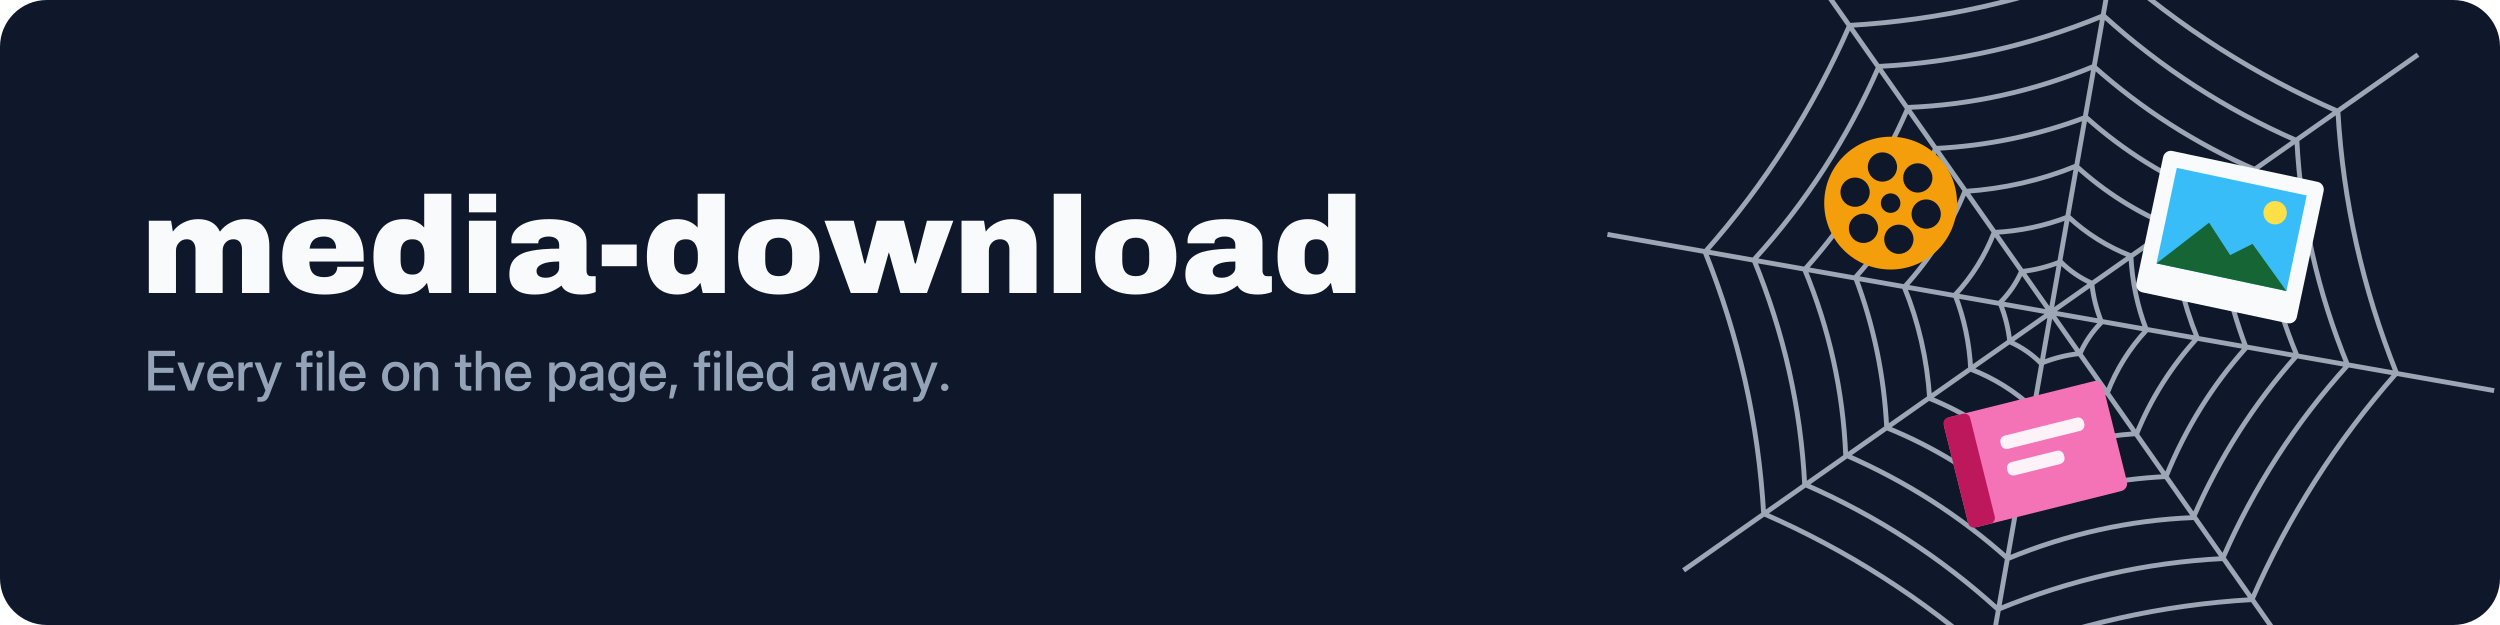
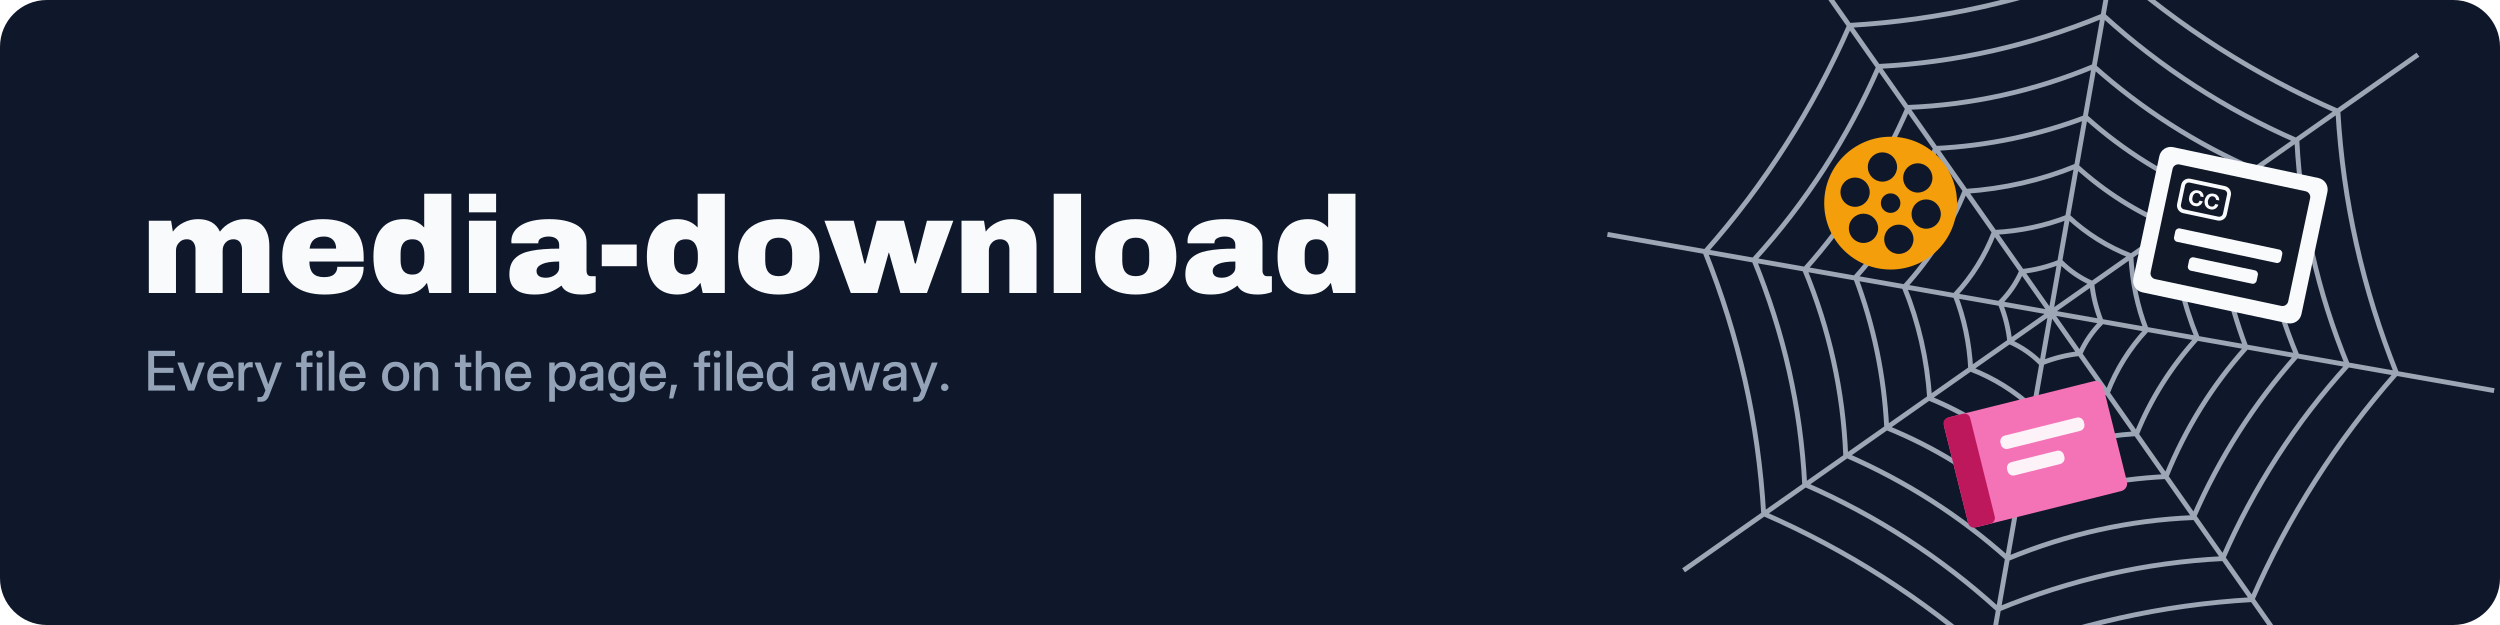
<svg xmlns="http://www.w3.org/2000/svg" viewBox="0 0 1280 320" width="1280" height="320" role="img" aria-label="media-download">
  <defs>
    <clipPath id="c">
      <rect width="1280" height="320" rx="24" />
    </clipPath>
  </defs>
  <g clip-path="url(#c)">
    <rect width="1280" height="320" fill="#0f172a" />
    <path fill="#f8fafc" d="m137.9 126.1l0 23.9-14 0 0-22.3q0-2.3-1.1-3.8-1.2-1.4-3.3-1.4-2.4 0-4 1.7-1.5 1.6-1.5 4.1l0 21.7-13.9 0 0-22.3q0-2.3-1.2-3.8-1.1-1.4-3.2-1.4-2.5 0-4 1.7-1.6 1.6-1.6 4.1l0 21.7-13.9 0 0-37 11.4 0 .9 5.6q2.1-3 5.6-4.7 3.4-1.7 7.3-1.7 8.3 0 11.2 6.4 2.2-3 5.6-4.7 3.4-1.7 7.1-1.7 6.3 0 9.4 3.6 3.2 3.6 3.2 10.3zm48.3 5.4l0 2.4-27.8 0q0 4 1.8 6 1.8 2 5.7 2 3.5 0 5.1-1.4 1.7-1.5 1.7-3.9l13.5 0q0 6.7-5.1 10.5-5.2 3.7-14.9 3.7-10.3 0-16-4.8-5.7-4.8-5.7-14.5 0-9.5 5.6-14.4 5.5-4.9 15.2-4.9 10.2 0 15.5 4.8 5.4 4.7 5.4 14.5zm-27.7-4.2l13.6 0q0-2.8-1.6-4.5-1.7-1.7-4.6-1.7-6.6 0-7.4 6.2zm61.3 22.7l-1.2-5.2q-4.1 6-11.8 6-7.5 0-11.5-4.9-4.1-4.9-4.1-14.5 0-9.5 4.1-14.3 4-4.9 11.5-4.9 6.4 0 10.4 4.3l0-17.3 13.9 0 0 50.8zm-14.7-20.3l0 3.7q0 7.2 6.1 7.2 3 0 4.6-2.2 1.5-2.2 1.5-5.7l0-2.3q0-3.5-1.5-5.7-1.6-2.2-4.6-2.2-6.1 0-6.1 7.2zm35-21l0-9.5 13.9 0 0 9.5zm0 41.3l0-37 13.9 0 0 37zm60.2-25.8l0 14.5q0 1.1.5 1.9 .6.8 1.7.8l2.5 0 0 8q-.2.2-1.1.5-.8.3-2.4.6-1.6.3-3.7.3-4.1 0-6.7-1.2-2.7-1.2-3.6-3.4-2.7 2.1-6 3.4-3.3 1.2-7.7 1.2-13 0-13-10.3 0-5.4 2.9-8.2 2.9-2.9 8.4-3.9 5.4-1.1 14.2-1.1l0-1.8q0-2.2-1.5-3.3-1.5-1.1-3.9-1.1-2.1 0-3.7.8-1.6.7-1.6 2.4l0 .3-13.7 0q-.1-.4-.1-1 0-5.2 5-8.3 5.1-3.1 14.4-3.1 8.4 0 13.7 2.8 5.4 2.9 5.4 9.2zm-25.6 14.5q0 3.5 4.8 3.5 2.7 0 4.8-1.5 2-1.5 2-3.6l0-3.2q-5.9 0-8.7 1.3-2.9 1.3-2.9 3.5zm33.4-2.4l0-11.1 17.9 0 0 11.1zm51.7 13.7l-1.2-5.2q-4.1 6-11.8 6-7.5 0-11.5-4.9-4.1-4.9-4.1-14.5 0-9.5 4.1-14.3 4-4.9 11.5-4.9 6.4 0 10.4 4.3l0-17.3 13.9 0 0 50.8zm-14.7-20.3l0 3.7q0 7.2 6.1 7.2 3 0 4.6-2.2 1.5-2.2 1.5-5.7l0-2.3q0-3.5-1.5-5.7-1.6-2.2-4.6-2.2-6.1 0-6.1 7.2zm74.5 1.8q0 9.5-5.6 14.4-5.6 4.9-15.3 4.9-9.7 0-15.3-4.9-5.5-4.9-5.5-14.4 0-9.5 5.5-14.4 5.6-4.9 15.3-4.9 9.7 0 15.3 4.9 5.6 5 5.6 14.4zm-27.8-1.9l0 4q0 7.8 6.9 7.8 6.9 0 6.9-7.8l0-4q0-7.9-6.9-7.9-6.9 0-6.9 7.9zm69.2 20.4l-5.8-20.6-.2 0-5.8 20.6-13.6 0-13.5-37 15 0 5.5 21.9 .5 0 5.8-21.9 13.9 0 5.6 21.9 .5 0 5.7-21.9 13.5 0-13.5 37zm69.7-23.9l0 23.9-13.9 0 0-22.3q0-2.3-1.2-3.8-1.3-1.4-3.5-1.4-2.6 0-4.2 1.7-1.6 1.6-1.6 4.1l0 21.7-14 0 0-37 11.5 0 .9 5.6q2.1-2.9 5.7-4.7 3.5-1.7 7.4-1.7 6.5 0 9.7 3.6 3.2 3.5 3.2 10.3zm8.8 23.9l0-50.8 14 0 0 50.8zm62.8-18.5q0 9.5-5.5 14.4-5.6 4.9-15.3 4.9-9.8 0-15.3-4.9-5.5-4.9-5.5-14.4 0-9.5 5.5-14.4 5.5-4.9 15.3-4.9 9.7 0 15.3 4.9 5.5 5 5.5 14.4zm-27.7-1.9l0 4q0 7.8 6.9 7.8 6.9 0 6.9-7.8l0-4q0-7.9-6.9-7.9-6.9 0-6.9 7.9zm71.8-5.4l0 14.5q0 1.1.6 1.9 .5.8 1.7.8l2.5 0 0 8q-.2.2-1.1.5-.9.3-2.5.6-1.6.3-3.7.3-4.1 0-6.7-1.2-2.6-1.2-3.6-3.4-2.6 2.1-5.9 3.4-3.3 1.2-7.7 1.2-13.1 0-13.1-10.3 0-5.4 2.9-8.2 3-2.9 8.4-3.9 5.5-1.1 14.3-1.1l0-1.8q0-2.2-1.5-3.3-1.5-1.1-3.9-1.1-2.2 0-3.7.8-1.6.7-1.6 2.4l0 .3-13.7 0q-.1-.4-.1-1 0-5.2 5-8.3 5-3.1 14.3-3.1 8.5 0 13.8 2.8 5.3 2.9 5.3 9.2zm-25.5 14.5q0 3.5 4.7 3.5 2.8 0 4.8-1.5 2.1-1.5 2.1-3.6l0-3.2q-6 0-8.8 1.3-2.8 1.3-2.8 3.5zm61.7 11.3l-1.2-5.2q-4 6-11.7 6-7.5 0-11.6-4.9-4-4.9-4-14.5 0-9.5 4-14.3 4.1-4.9 11.6-4.9 6.3 0 10.3 4.3l0-17.3 14 0 0 50.8zm-14.6-20.3l0 3.7q0 7.2 6 7.2 3.1 0 4.6-2.2 1.6-2.2 1.6-5.7l0-2.3q0-3.5-1.6-5.7-1.5-2.2-4.6-2.2-6 0-6 7.2z" />
    <path fill="#94a3b8" d="m75.9 200l0-20.4 13.7 0 0 2.7-10.7 0 0 6 9.9 0 0 2.6-9.9 0 0 6.4 10.7 0 0 2.7zm20.4 0l-5.5-14.4 3.1 0 2.9 7.9q.4 1.1.7 2.2 .4 1.1.7 2.3l-.6 0q.3-1.2.7-2.3 .3-1.1.7-2.2l2.8-7.9 3.1 0-5.5 14.4zm16.7.3q-2.1 0-3.7-.9-1.5-1-2.3-2.7-.9-1.7-.9-3.9 0-2.2.9-3.9 .9-1.7 2.4-2.7 1.5-1 3.5-1 1.5 0 2.7.6 1.3.5 2.2 1.5 .8 1 1.3 2.4 .5 1.4.5 3.1l0 .8-12.2 0 0-2.2 10.7 0-1.3.6q0-1.3-.5-2.3-.5-1-1.3-1.5-.9-.6-2.1-.6-1.2 0-2.1.6-.9.5-1.3 1.5-.5 1-.5 2.3l0 1.3q0 1.4.4 2.4 .5 1 1.4 1.6 .9.6 2.2.6 1 0 1.7-.3 .7-.3 1.2-.8 .5-.5.7-1.2l2.8 0q-.3 1.4-1.2 2.5-.9 1-2.2 1.6-1.4.6-3 .6zm9.1-.3l0-14.4 2.8 0 0 2.3 0 0q.4-1.2 1.3-1.9 .8-.6 2.2-.6 .3 0 .6 0 .3 0 .4.1l0 2.6q-.1 0-.5 0-.5-.1-1-.1-.8 0-1.5.4-.6.4-1 1.1-.4.8-.4 2l0 8.5zm9.7 5.7l0-2.4 1.5 0q.5 0 .8-.2 .4-.2.6-.5 .3-.4.5-1l.7-1.7-5.6-14.3 3.1 0 2.9 7.9q.4 1.1.7 2.2 .4 1.1.8 2.3l-.8 0q.3-1.2.7-2.3 .4-1.1.8-2.2l2.8-7.9 3.1 0-6.6 16.9q-.4 1.1-1 1.8-.6.7-1.4 1.1-.8.3-1.8.3-.4 0-.9 0-.5 0-.9 0zm28.2-20.1l0 2.3-8.4 0 0-2.3zm-5.8 14.4l0-16.8q0-1.1.4-1.9 .5-.8 1.4-1.2 1-.5 2.3-.5 .5 0 1 0 .5 0 .7 0l0 2.4q-.2 0-.6 0-.4 0-.7 0-.9 0-1.3.4-.4.4-.4 1.3l0 16.3zm8 0l0-14.4 2.8 0 0 14.4zm1.4-16.9q-.8 0-1.3-.5-.5-.6-.5-1.3 0-.7.5-1.3 .5-.5 1.3-.5 .8 0 1.3.5 .5.6.5 1.3 0 .8-.5 1.3-.5.5-1.3.5zm7.6-3.5l0 20.4-2.9 0 0-20.4zm9.4 20.7q-2.1 0-3.7-.9-1.5-1-2.3-2.7-.9-1.7-.9-3.9 0-2.2.9-3.9 .8-1.7 2.4-2.7 1.5-1 3.4-1 1.6 0 2.8.6 1.3.5 2.2 1.5 .8 1 1.3 2.4 .5 1.4.5 3.1l0 .8-12.2 0 0-2.2 10.7 0-1.3.6q0-1.3-.5-2.3-.5-1-1.3-1.5-.9-.6-2.1-.6-1.2 0-2.1.6-.9.5-1.4 1.5-.4 1-.4 2.3l0 1.3q0 1.4.4 2.4 .5 1 1.4 1.6 .9.6 2.2.6 1 0 1.7-.3 .7-.3 1.2-.8 .5-.5.7-1.2l2.8 0q-.3 1.4-1.2 2.5-.9 1-2.2 1.6-1.4.6-3 .6zm22 0q-2.1 0-3.7-.9-1.5-1-2.4-2.7-.9-1.7-.9-3.9 0-2.2.9-3.9 .9-1.7 2.4-2.7 1.6-1 3.7-1 2 0 3.6 1 1.5 1 2.4 2.7 .9 1.7.9 3.9 0 2.2-.9 3.9-.9 1.7-2.4 2.7-1.6.9-3.6.9zm0-2.5q1.2 0 2.1-.6 .9-.6 1.4-1.7 .4-1.2.4-2.7 0-1.5-.4-2.7-.5-1.1-1.4-1.7-.9-.7-2.1-.7-1.3 0-2.2.7-.9.6-1.4 1.7-.4 1.2-.4 2.7 0 1.5.4 2.7 .5 1.1 1.4 1.7 .9.6 2.2.6zm12.3-6.1l0 8.3-2.9 0 0-14.4 2.8 0 0 3.5-.6 0q.7-1.9 2-2.9 1.2-.9 3-.9 1.5 0 2.7.6 1.2.7 1.9 1.9 .6 1.3.6 3.2l0 9-2.9 0 0-8.6q0-1.8-.8-2.7-.8-.8-2.3-.8-1 0-1.8.4-.8.4-1.2 1.2-.5.8-.5 2.2zm26.4-6.1l0 2.3-8.4 0 0-2.3zm-5.8-4l2.9 0 0 14.6q0 .8.3 1.1 .3.3 1.2.3 .3 0 .7 0 .4 0 .7 0l0 2.4q-.3 0-.8 0-.5 0-1 0-2 0-3-.9-1-.8-1-2.5zm11 10.1l0 8.3-2.9 0 0-20.4 2.9 0 0 9.5-.7 0q.7-1.9 1.9-2.9 1.3-.9 3.1-.9 1.5 0 2.7.6 1.1.7 1.8 1.9 .7 1.3.7 3.2l0 9-2.9 0 0-8.6q0-1.8-.8-2.7-.8-.8-2.3-.8-1 0-1.8.4-.8.4-1.3 1.2-.4.8-.4 2.2zm18.9 8.6q-2.1 0-3.6-.9-1.6-1-2.4-2.7-.8-1.7-.8-3.9 0-2.2.8-3.9 .9-1.7 2.4-2.7 1.5-1 3.5-1 1.5 0 2.8.6 1.2.5 2.1 1.5 .9 1 1.3 2.4 .5 1.4.5 3.1l0 .8-12.1 0 0-2.2 10.6 0-1.3.6q0-1.3-.4-2.3-.5-1-1.4-1.5-.9-.6-2.1-.6-1.2 0-2.1.6-.8.5-1.3 1.5-.5 1-.5 2.3l0 1.3q0 1.4.5 2.4 .5 1 1.4 1.6 .9.6 2.2.6 .9 0 1.6-.3 .8-.3 1.2-.8 .5-.5.7-1.2l2.8 0q-.3 1.4-1.2 2.5-.8 1-2.2 1.6-1.3.6-3 .6zm15.8 5.4l0-20.1 2.8 0 0 2 .1 0q.4-.8 1.1-1.3 .7-.5 1.5-.8 .9-.2 1.8-.2 1.9 0 3.3.9 1.4 1 2.2 2.7 .8 1.7.8 3.9 0 2.2-.8 3.9-.8 1.7-2.2 2.6-1.4 1-3.3 1-.9 0-1.7-.3-.9-.3-1.5-.8-.7-.6-1.2-1.4l0 0 0 7.9zm6.7-7.9q1.2 0 2.1-.6 .9-.6 1.3-1.7 .5-1.1.5-2.7 0-1.7-.5-2.8-.4-1.1-1.3-1.7-.9-.5-2.1-.5-1.2 0-2.1.6-.9.6-1.4 1.7-.5 1.2-.5 2.7 0 1.5.5 2.6 .5 1.2 1.4 1.8 .9.6 2.1.6zm13.8 2.4q-1.4 0-2.5-.5-1.2-.4-1.8-1.4-.7-1-.7-2.4 0-1.3.5-2.1 .5-.7 1.3-1.2 .8-.5 1.8-.7 1-.3 2.1-.4 1.4-.2 2.2-.3 .8-.1 1.1-.3 .3-.2.3-.7l0-.1q0-.8-.3-1.3-.4-.5-1-.8-.7-.4-1.6-.4-.9 0-1.6.3-.7.3-1.1.9-.4.5-.5 1.2l-2.8 0q0-1.4.8-2.5 .8-1 2.1-1.6 1.3-.6 3.1-.6 1.4 0 2.4.3 1.1.4 1.9 1 .7.6 1.1 1.5 .4.9.4 2l0 9.9-2.9 0 0-2 0 0q-.3.5-.8 1.1-.6.5-1.4.8-.8.3-2.1.3zm.6-2.3q1.3 0 2.1-.5 .8-.4 1.2-1.2 .4-.7.4-1.6l0-1.7q-.1.1-.4.2-.4.1-.9.2-.4.1-1 .2-.6.1-1.1.2-.8.1-1.5.3-.7.3-1.1.7-.4.5-.4 1.2 0 .6.3 1.1 .3.4 1 .7 .6.2 1.4.2zm16.1 8q-1.7 0-3.1-.5-1.3-.5-2.1-1.6-.9-1-1.1-2.4l2.9 0q.2.7.7 1.2 .5.5 1.2.7 .7.3 1.5.3 1.8 0 2.8-1 1-.9 1-2.7l0-2.2-.1 0q-.5.9-1.1 1.4-.7.6-1.5.8-.9.3-1.8.3-1.9 0-3.3-1-1.4-.9-2.2-2.6-.8-1.7-.8-3.9 0-2.2.8-3.8 .8-1.7 2.2-2.7 1.4-.9 3.3-.9 .9 0 1.8.2 .8.3 1.5.9 .7.5 1.2 1.4l0 0 0-2.2 2.8 0 0 14.2q0 2.2-.9 3.5-.9 1.4-2.4 2-1.4.6-3.3.6zm-.1-8.2q1.2 0 2.1-.6 .9-.6 1.4-1.7 .5-1.2.5-2.7 0-1.5-.5-2.6-.5-1.1-1.4-1.8-.9-.6-2.1-.6-1.2 0-2.1.6-.9.6-1.3 1.7-.5 1.1-.5 2.7 0 1.6.5 2.8 .4 1.1 1.3 1.6 .9.6 2.1.6zm16.1 2.6q-2.1 0-3.6-.9-1.6-1-2.4-2.7-.8-1.7-.8-3.9 0-2.2.8-3.9 .9-1.7 2.4-2.7 1.5-1 3.5-1 1.5 0 2.8.6 1.2.5 2.1 1.5 .9 1 1.3 2.4 .5 1.4.5 3.1l0 .8-12.1 0 0-2.2 10.6 0-1.3.6q0-1.3-.4-2.3-.5-1-1.4-1.5-.9-.6-2.1-.6-1.2 0-2.1.6-.8.5-1.3 1.5-.5 1-.5 2.3l0 1.3q0 1.4.5 2.4 .5 1 1.4 1.6 .9.6 2.2.6 .9 0 1.6-.3 .8-.3 1.3-.8 .4-.5.6-1.2l2.8 0q-.3 1.4-1.2 2.5-.8 1-2.2 1.6-1.3.6-3 .6zm8.2 3.7l1.1-7 3 0-2 7zm21-18.4l0 2.3-8.4 0 0-2.3zm-5.9 14.4l0-16.8q0-1.1.5-1.9 .5-.8 1.4-1.2 .9-.5 2.2-.5 .6 0 1.1 0 .5 0 .7 0l0 2.4q-.2 0-.6 0-.4 0-.7 0-.9 0-1.3.4-.4.4-.4 1.3l0 16.3zm8 0l0-14.4 2.9 0 0 14.4zm1.5-16.9q-.8 0-1.3-.5-.5-.6-.5-1.3 0-.7.5-1.3 .5-.5 1.3-.5 .8 0 1.3.5 .5.6.5 1.3 0 .8-.5 1.3-.5.5-1.3.5zm7.6-3.5l0 20.4-2.9 0 0-20.4zm9.4 20.7q-2.2 0-3.7-.9-1.5-1-2.4-2.7-.8-1.7-.8-3.9 0-2.2.9-3.9 .8-1.7 2.3-2.7 1.6-1 3.5-1 1.6 0 2.8.6 1.2.5 2.1 1.5 .9 1 1.4 2.4 .5 1.4.5 3.1l0 .8-12.2 0 0-2.2 10.7 0-1.3.6q0-1.3-.5-2.3-.5-1-1.4-1.5-.8-.6-2-.6-1.2 0-2.1.6-.9.5-1.4 1.5-.4 1-.4 2.3l0 1.3q0 1.4.4 2.4 .5 1 1.4 1.6 .9.6 2.2.6 1 0 1.7-.3 .7-.3 1.2-.8 .5-.5.7-1.2l2.8 0q-.3 1.4-1.2 2.5-.9 1-2.2 1.6-1.4.6-3 .6zm14.6 0q-1.9 0-3.3-1-1.4-.9-2.2-2.6-.7-1.7-.7-3.9 0-2.2.7-3.9 .8-1.7 2.2-2.7 1.4-.9 3.3-.9 .9 0 1.8.2 .8.3 1.5.8 .7.6 1.1 1.4l.1 0 0-8.1 2.8 0 0 20.4-2.8 0 0-2.2 0 0q-.5.8-1.2 1.4-.7.5-1.5.8-.8.3-1.8.3zm.6-2.5q1.2 0 2.1-.6 1-.6 1.5-1.8 .4-1.1.4-2.6 0-1.5-.4-2.7-.5-1.1-1.5-1.7-.9-.6-2.1-.6-1.2 0-2 .5-.9.6-1.4 1.7-.5 1.1-.5 2.8 0 1.6.5 2.7 .5 1.1 1.4 1.7 .8.6 2 .6zm21.1 2.4q-1.5 0-2.6-.5-1.1-.4-1.8-1.4-.6-1-.6-2.4 0-1.3.4-2.1 .5-.7 1.3-1.2 .8-.5 1.8-.7 1.1-.3 2.2-.4 1.3-.2 2.1-.3 .8-.1 1.1-.3 .4-.2.4-.7l0-.1q0-.8-.4-1.3-.3-.5-1-.8-.6-.4-1.5-.4-.9 0-1.7.3-.7.3-1.1.9-.4.5-.4 1.2l-2.9 0q.1-1.4.9-2.5 .7-1 2.1-1.6 1.3-.6 3.1-.6 1.3 0 2.4.3 1.1.4 1.8 1 .8.6 1.1 1.5 .4.9.4 2l0 9.9-2.8 0 0-2-.1 0q-.3.5-.8 1.1-.5.5-1.3.8-.9.3-2.1.3zm.6-2.3q1.2 0 2.1-.5 .8-.4 1.2-1.2 .4-.7.4-1.6l0-1.7q-.2.1-.5.2-.3.1-.8.2-.5.1-1 .2-.6.1-1.2.2-.8.1-1.4.3-.7.3-1.1.7-.5.5-.5 1.2 0 .6.4 1.1 .3.4.9.7 .6.2 1.5.2zm13 2.1l-4.5-14.4 3 0 1.7 5.9q.4 1.5.8 3 .3 1.6.7 3.1l-.4 0q.4-1.5.8-3.1 .4-1.5.8-3l1.7-5.9 2.8 0 1.6 5.9q.5 1.5.8 3 .4 1.6.8 3.1l-.4 0q.4-1.5.8-3.1 .4-1.5.8-3l1.7-5.9 3 0-4.5 14.4-3 0-1.8-6.3q-.3-.9-.5-1.9-.3-1-.5-1.9-.3-1-.5-2l.6 0q-.2 1-.5 2-.2.9-.5 1.9-.2 1-.5 1.9l-1.9 6.3zm22.9.2q-1.5 0-2.6-.5-1.1-.4-1.8-1.4-.6-1-.6-2.4 0-1.3.4-2.1 .5-.7 1.3-1.2 .8-.5 1.8-.7 1.1-.3 2.2-.4 1.3-.2 2.1-.3 .8-.1 1.1-.3 .4-.2.4-.7l0-.1q0-.8-.4-1.3-.3-.5-1-.8-.6-.4-1.5-.4-1 0-1.7.3-.7.3-1.1.9-.4.5-.5 1.2l-2.8 0q.1-1.4.9-2.5 .7-1 2.1-1.6 1.3-.6 3.1-.6 1.3 0 2.4.3 1.1.4 1.8 1 .7.6 1.1 1.5 .4.9.4 2l0 9.9-2.8 0 0-2-.1 0q-.3.5-.8 1.1-.5.5-1.4.8-.8.3-2 .3zm.6-2.3q1.2 0 2.1-.5 .8-.4 1.2-1.2 .4-.7.4-1.6l0-1.7q-.2.1-.5.2-.3.1-.8.2-.5.1-1.1.2-.5.1-1.1.2-.8.1-1.5.3-.6.3-1.1.7-.4.5-.4 1.2 0 .6.4 1.1 .3.4.9.7 .6.2 1.5.2zm10 7.8l0-2.4 1.5 0q.5 0 .8-.2 .4-.2.6-.5 .3-.4.5-1l.7-1.7-5.6-14.3 3.1 0 2.9 7.9q.4 1.1.7 2.2 .4 1.1.7 2.3l-.7 0q.3-1.2.7-2.3 .4-1.1.8-2.2l2.8-7.9 3 0-6.5 16.9q-.4 1.1-1 1.8-.6.7-1.4 1.1-.8.3-1.8.3-.4 0-.9 0-.5 0-.9 0zm16.1-5.5q-.8 0-1.4-.5-.5-.6-.5-1.4 0-.8.5-1.3 .6-.6 1.4-.6 .8 0 1.3.6 .6.5.6 1.3 0 .8-.6 1.4-.5.5-1.3.5z" />
    <path d="M1050 160L1277 200M1050 160L1182 348M1050 160L1010 387M1050 160L862 292M1050 160L823 120M1050 160L918 -28M1050 160L1090 -67M1050 160L1238 28M1076 165Q1069 172 1065 181Q1055 182 1045 186Q1038 179 1029 175Q1028 165 1024 155Q1031 148 1035 139Q1045 138 1055 134Q1062 141 1071 145Q1072 155 1076 165M1099 169Q1086 183 1079 201Q1059 202 1041 209Q1027 196 1009 189Q1008 169 1001 151Q1014 137 1021 119Q1041 118 1059 111Q1073 124 1091 131Q1092 151 1099 169M1125 173Q1105 195 1094 222Q1064 224 1037 235Q1015 215 988 204Q986 174 975 147Q995 125 1006 98Q1036 96 1063 85Q1085 105 1112 116Q1114 146 1125 173M1150 178Q1124 207 1109 244Q1069 246 1032 260Q1003 234 966 219Q964 179 950 142Q976 113 991 76Q1031 74 1068 60Q1097 86 1134 101Q1136 141 1150 178M1176 182Q1143 219 1123 265Q1074 267 1028 286Q991 253 945 233Q943 184 924 138Q957 101 977 55Q1026 53 1072 34Q1109 67 1155 87Q1157 136 1176 182M1202 187Q1162 231 1138 286Q1079 289 1023 312Q979 272 924 248Q921 189 898 133Q938 89 962 34Q1021 31 1077 8Q1121 48 1176 72Q1179 131 1202 187M1227 191Q1181 243 1153 307Q1084 311 1019 337Q967 291 903 263Q899 194 873 129Q919 77 947 13Q1016 9 1081 -17Q1133 29 1197 57Q1201 126 1227 191" stroke="#cbd5e1" stroke-width="2.5" fill="none" opacity=".75" />
    <circle cx="968" cy="104" r="34" fill="#f59e0b" />
    <circle cx="986.2" cy="109.6" r="7.5" fill="#0f172a" />
    <circle cx="972.2" cy="122.5" r="7.5" fill="#0f172a" />
    <circle cx="954.1" cy="116.9" r="7.5" fill="#0f172a" />
    <circle cx="949.8" cy="98.4" r="7.5" fill="#0f172a" />
    <circle cx="963.8" cy="85.5" r="7.5" fill="#0f172a" />
    <circle cx="981.9" cy="91.1" r="7.5" fill="#0f172a" />
    <circle cx="968" cy="104" r="5" fill="#0f172a" />
    <g transform="rotate(12 1140 120)">
-       <rect x="1100" y="84" width="84" height="74" rx="4" fill="#f8fafc" />
-       <rect x="1108" y="92" width="68" height="50" fill="#38bdf8" />
-       <path d="M1108 142l22-26 14 14 10-8 22 20z" fill="#166534" />
-       <circle cx="1162" cy="104" r="6" fill="#fde047" />
+       <rect x="1098" y="82" width="88" height="76" rx="6" fill="#f8fafc" />
+       <rect x="1106" y="90" width="72" height="60" rx="3" fill="#111827" />
+       <rect x="1113" y="97" width="24" height="16" rx="3" fill="none" stroke="#f8fafc" stroke-width="2" />
+       <path fill="#f8fafc" d="m1122.8 103.8l1.7 0q-.1-.7-.4-1.2-.3-.6-.7-.9-.5-.4-1-.6-.6-.1-1.3-.1-.9 0-1.6 .3-.7 .3-1.2 .9-.5 .5-.8 1.3-.2 .7-.2 1.6 0 .9 .2 1.6 .3 .7 .8 1.3 .5 .5 1.2 .9 .7 .3 1.6 .3 .8 0 1.4-.2 .6-.3 1-.7 .5-.4 .7-1 .3-.6 .4-1.3l-1.7 0q-.1 .8-.5 1.3-.5 .4-1.3 .4-.6 0-1-.2-.4-.2-.6-.6-.3-.4-.4-.8-.1-.5-.1-1 0-.5 .1-1 .1-.5 .4-.9 .2-.3 .6-.6 .4-.2 1-.2 .3 0 .6 .1 .3 .1 .6 .3 .2 .2 .3 .4 .2 .3 .2 .6zm8.2 0l1.7 0q-.1-.7-.4-1.2-.3-.6-.8-.9-.4-.4-1-.6-.6-.1-1.2-.1-.9 0-1.6 .3-.8 .3-1.3 .9-.5 .5-.7 1.3-.3 .7-.3 1.6 0 .9 .3 1.6 .2 .7 .7 1.3 .5 .5 1.3 .9 .7 .3 1.6 .3 .7 0 1.3-.2 .6-.3 1.1-.7 .4-.4 .7-1 .3-.6 .3-1.3l-1.6 0q-.1 .8-.6 1.3-.4 .4-1.2 .4-.6 0-1-.2-.4-.2-.7-.6-.2-.4-.3-.8-.2-.5-.2-1 0-.5 .2-1 .1-.5 .3-.9 .3-.3 .7-.6 .4-.2 1-.2 .3 0 .6 .1 .3 .1 .5 .3 .2 .2 .4 .4 .2 .3 .2 .6z" />
+       <rect x="1114" y="122" width="56" height="7" rx="2" fill="#f8fafc" />
+       <rect x="1124" y="135" width="36" height="7" rx="2" fill="#f8fafc" />
    </g>
    <g transform="rotate(-14 1040 232)">
      <rect x="1000" y="204" width="84" height="58" rx="4" fill="#f472b6" />
      <rect x="1000" y="204" width="14" height="58" rx="3" fill="#be185d" />
      <rect x="1026" y="220" width="44" height="7" rx="3" fill="#fdf2f8" />
      <rect x="1026" y="234" width="30" height="7" rx="3" fill="#fdf2f8" />
    </g>
  </g>
</svg>
